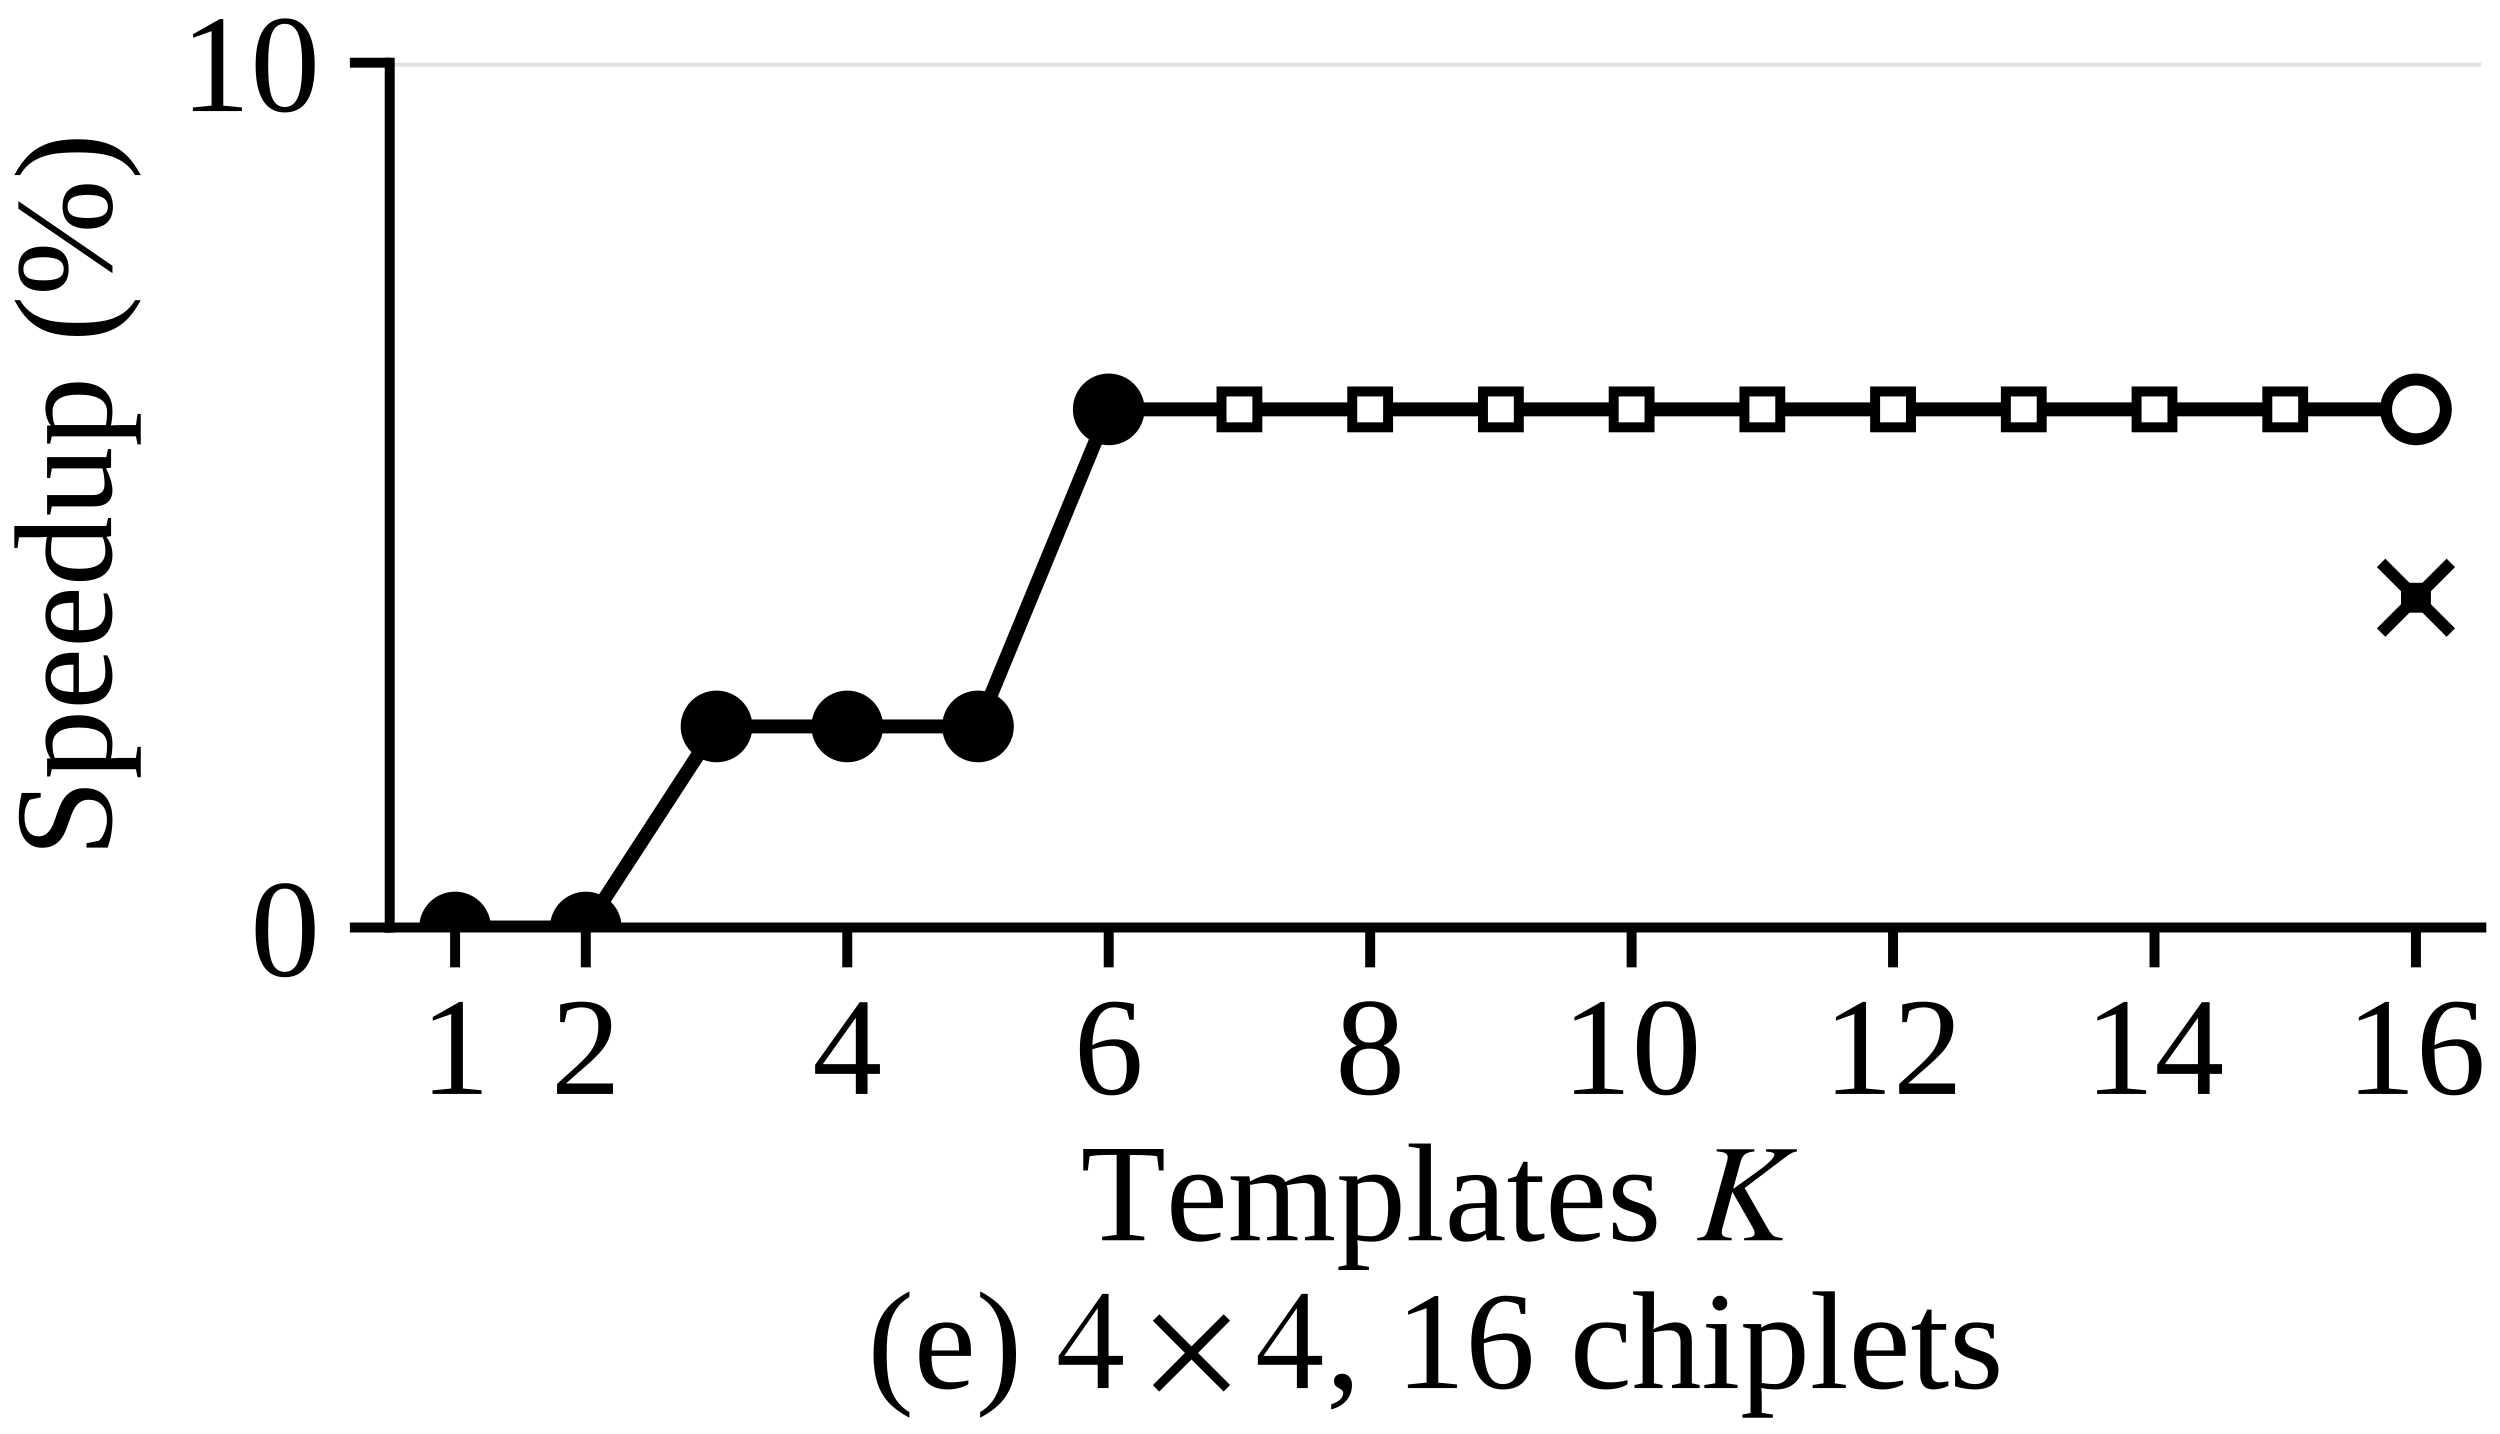
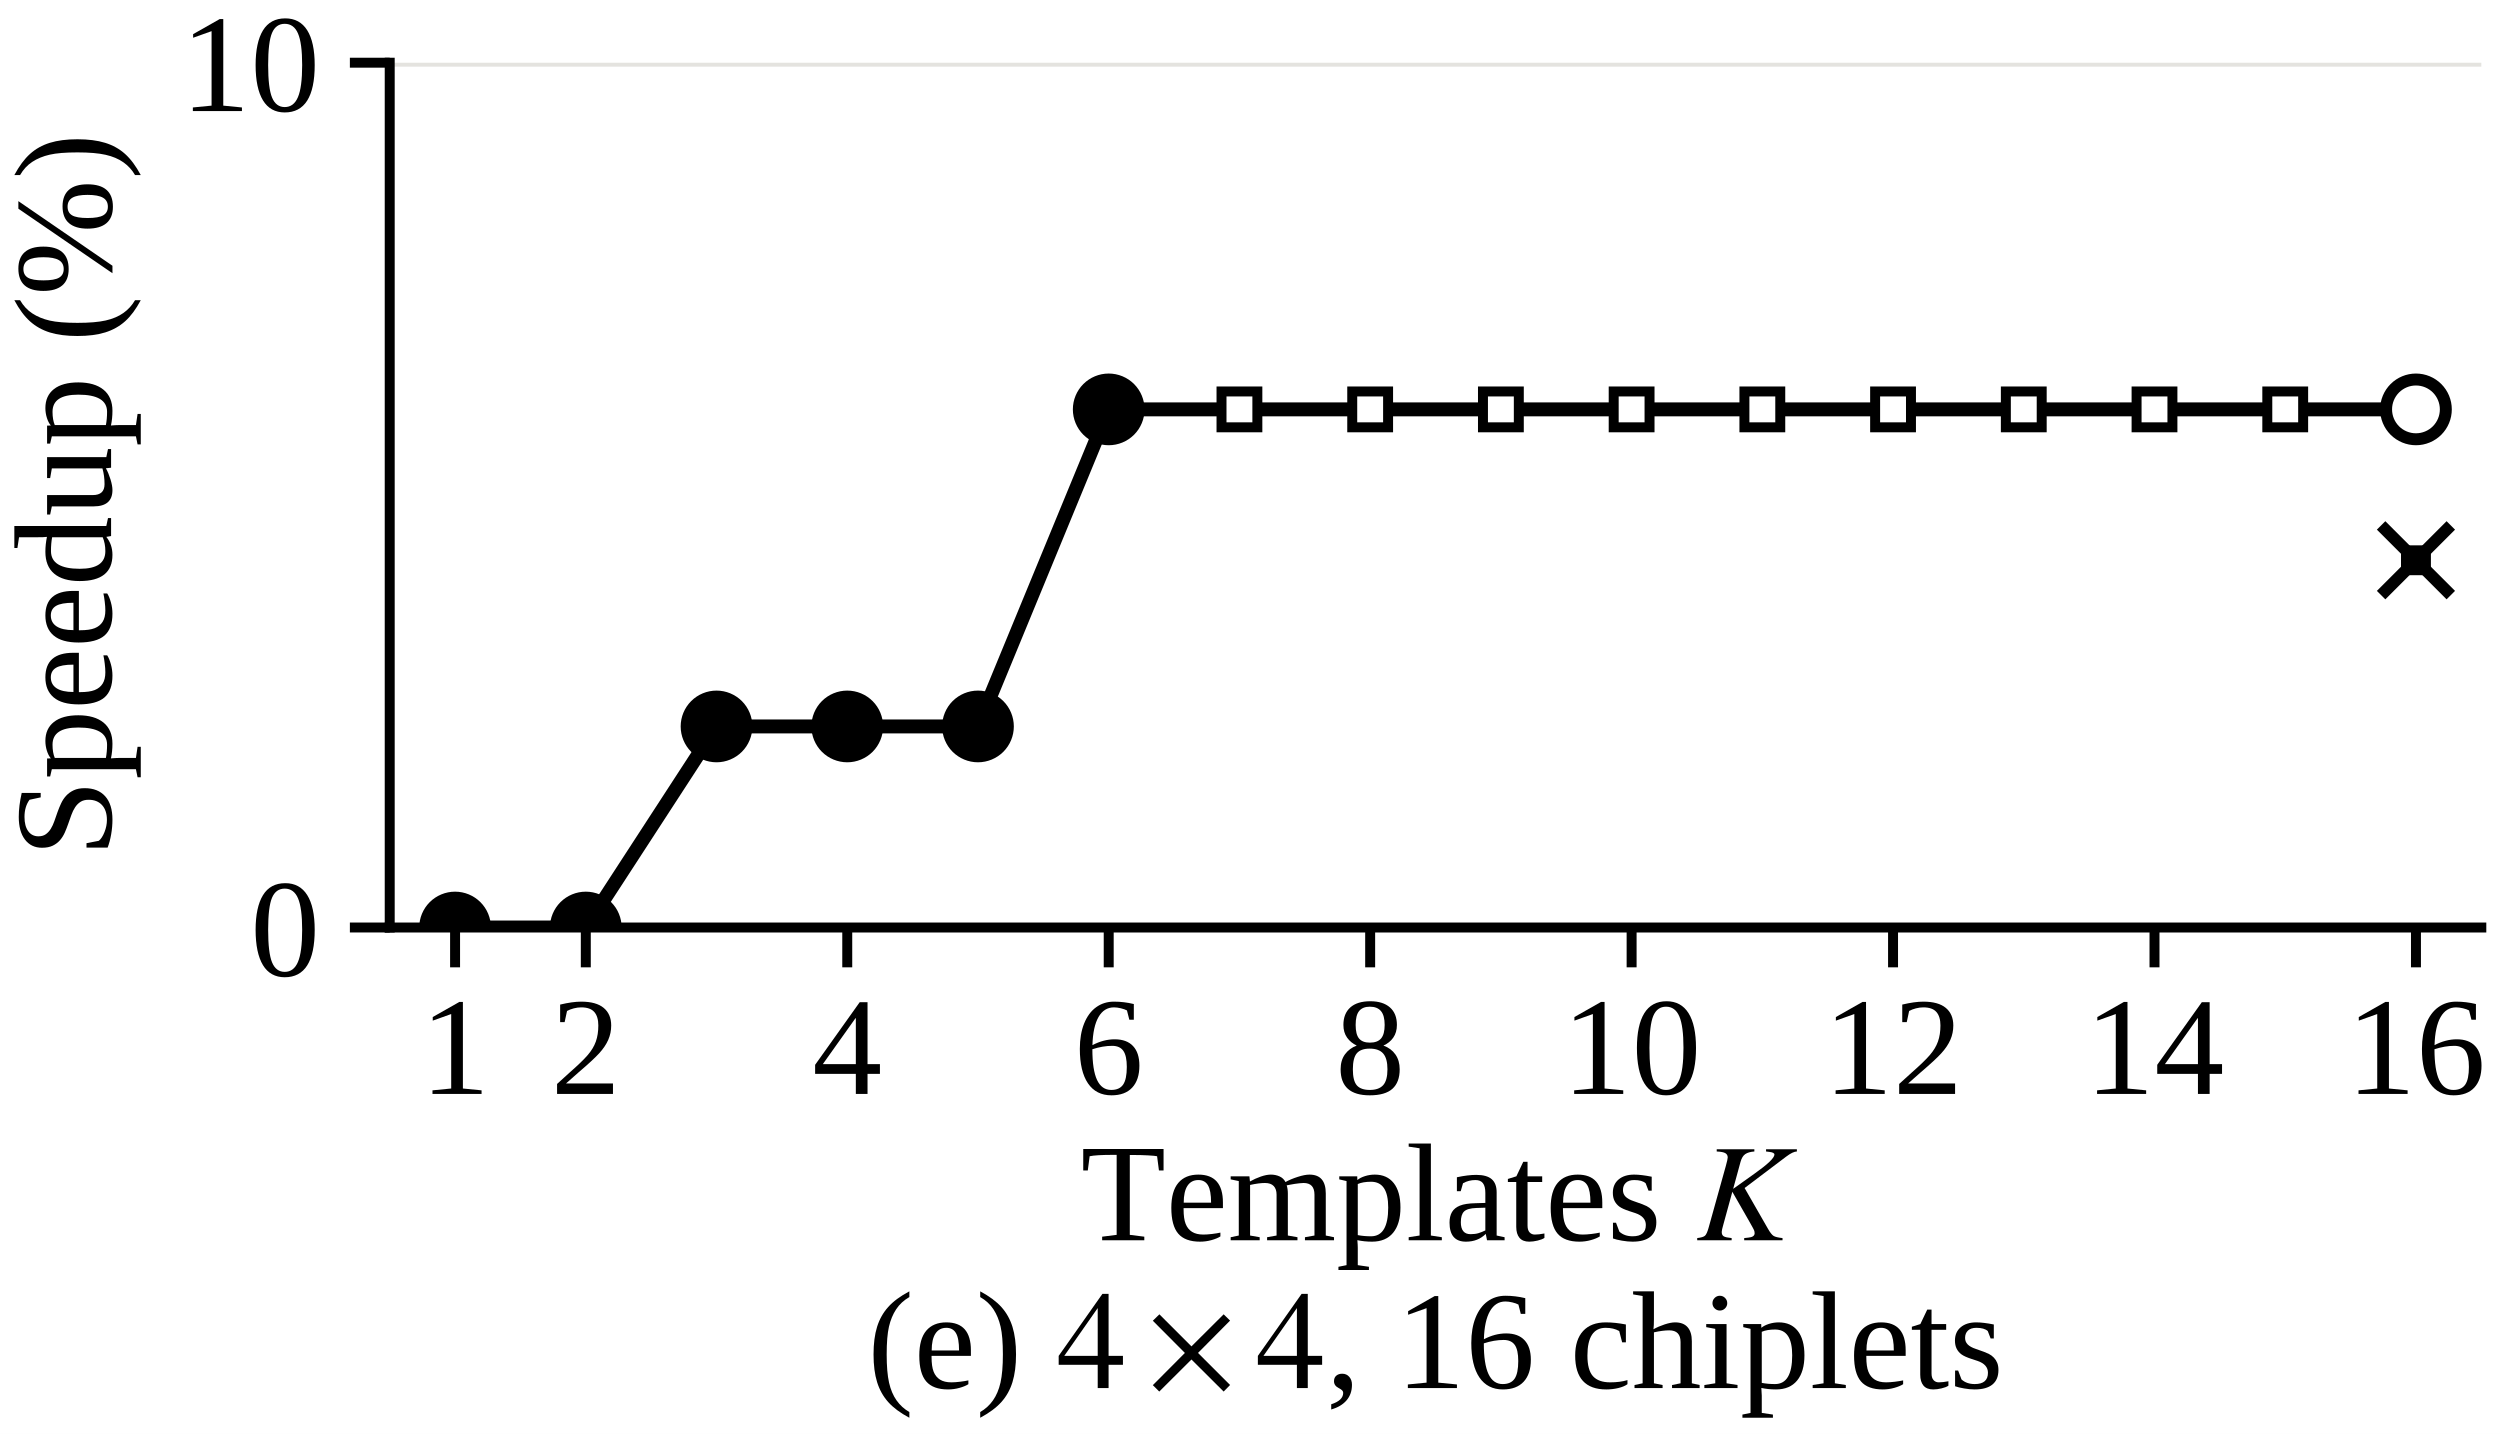
<svg xmlns="http://www.w3.org/2000/svg" xmlns:xlink="http://www.w3.org/1999/xlink" width="125.529pt" height="72pt" viewBox="0 0 125.529 72" version="1.1">
  <defs>
    <style type="text/css">*{stroke-linejoin: round; stroke-linecap: butt}</style>
  </defs>
  <g id="figure_1">
    <g id="patch_1">
      <path d="M 0 72  L 125.529 72  L 125.529 0  L 0 0  z " style="fill: #ffffff" />
    </g>
    <g id="axes_1">
      <g id="patch_2">
        <path d="M 19.568 46.572  L 124.591 46.572  L 124.591 3.149  L 19.568 3.149  z " style="fill: #ffffff" />
      </g>
      <g id="matplotlib.axis_1">
        <g id="xtick_1">
          <g id="line2d_1">
            <defs>
-               <path id="m25da81ecb2" d="M 0 0  L 0 2  " style="stroke: #000000; stroke-width: 0.5" />
-             </defs>
-             <g>
-               <use xlink:href="#m25da81ecb2" x="22.85" y="46.572" style="stroke: #000000; stroke-width: 0.5" />
+               <path id="m42594bd063" d="M 0 0  L 0 2  " style="stroke: #000000; stroke-width: 0.5" />
+             </defs>
+             <g>
+               <use xlink:href="#m42594bd063" x="22.85" y="46.572" style="stroke: #000000; stroke-width: 0.5" />
            </g>
          </g>
          <g id="text_1">
            <g transform="translate(21.1001 54.92922) scale(0.07 -0.07)">
              <defs>
                <path id="LiberationSerif-31" d="M 1959 250  L 2816 166  L 2816 0  L 563 0  L 563 166  L 1422 250  L 1422 3669  L 575 3366  L 575 3531  L 1797 4225  L 1959 4225  L 1959 250  z " transform="scale(0.015625)" />
              </defs>
              <use xlink:href="#LiberationSerif-31" />
            </g>
          </g>
        </g>
        <g id="xtick_2">
          <g id="line2d_2">
            <g>
-               <use xlink:href="#m25da81ecb2" x="29.414" y="46.572" style="stroke: #000000; stroke-width: 0.5" />
+               <use xlink:href="#m42594bd063" x="29.414" y="46.572" style="stroke: #000000; stroke-width: 0.5" />
            </g>
          </g>
          <g id="text_2">
            <g transform="translate(27.66404 54.92922) scale(0.07 -0.07)">
              <defs>
                <path id="LiberationSerif-32" d="M 2847 0  L 281 0  L 281 459  L 863 988  Q 1422 1478 1684 1781  Q 1947 2084 2061 2406  Q 2175 2728 2175 3144  Q 2175 3550 1990 3762  Q 1806 3975 1388 3975  Q 1222 3975 1047 3929  Q 872 3884 738 3809  L 628 3297  L 422 3297  L 422 4103  Q 991 4238 1388 4238  Q 2075 4238 2420 3952  Q 2766 3666 2766 3144  Q 2766 2794 2630 2483  Q 2494 2172 2212 1864  Q 1931 1556 1281 1003  Q 1003 766 691 481  L 2847 481  L 2847 0  z " transform="scale(0.015625)" />
              </defs>
              <use xlink:href="#LiberationSerif-32" />
            </g>
          </g>
        </g>
        <g id="xtick_3">
          <g id="line2d_3">
            <g>
-               <use xlink:href="#m25da81ecb2" x="42.542" y="46.572" style="stroke: #000000; stroke-width: 0.5" />
+               <use xlink:href="#m42594bd063" x="42.542" y="46.572" style="stroke: #000000; stroke-width: 0.5" />
            </g>
          </g>
          <g id="text_3">
            <g transform="translate(40.79193 54.92922) scale(0.07 -0.07)">
              <defs>
                <path id="LiberationSerif-34" d="M 2531 922  L 2531 0  L 1994 0  L 1994 922  L 125 922  L 125 1338  L 2172 4213  L 2531 4213  L 2531 1369  L 3100 1369  L 3100 922  L 2531 922  z M 1994 3478  L 1978 3478  L 478 1369  L 1994 1369  L 1994 3478  z " transform="scale(0.015625)" />
              </defs>
              <use xlink:href="#LiberationSerif-34" />
            </g>
          </g>
        </g>
        <g id="xtick_4">
          <g id="line2d_4">
            <g>
-               <use xlink:href="#m25da81ecb2" x="55.67" y="46.572" style="stroke: #000000; stroke-width: 0.5" />
+               <use xlink:href="#m42594bd063" x="55.67" y="46.572" style="stroke: #000000; stroke-width: 0.5" />
            </g>
          </g>
          <g id="text_4">
            <g transform="translate(53.91982 54.92922) scale(0.07 -0.07)">
              <defs>
                <path id="LiberationSerif-36" d="M 3009 1300  Q 3009 647 2679 292  Q 2350 -63 1728 -63  Q 1022 -63 648 487  Q 275 1038 275 2069  Q 275 2744 472 3234  Q 669 3725 1023 3981  Q 1378 4238 1844 4238  Q 2300 4238 2753 4128  L 2753 3406  L 2547 3406  L 2438 3834  Q 2334 3891 2159 3933  Q 1984 3975 1844 3975  Q 1388 3975 1133 3533  Q 878 3091 853 2241  Q 1363 2509 1875 2509  Q 2428 2509 2718 2198  Q 3009 1888 3009 1300  z M 1716 184  Q 2094 184 2262 429  Q 2431 675 2431 1241  Q 2431 1753 2270 1981  Q 2109 2209 1759 2209  Q 1331 2209 850 2053  Q 850 1100 1065 642  Q 1281 184 1716 184  z " transform="scale(0.015625)" />
              </defs>
              <use xlink:href="#LiberationSerif-36" />
            </g>
          </g>
        </g>
        <g id="xtick_5">
          <g id="line2d_5">
            <g>
-               <use xlink:href="#m25da81ecb2" x="68.798" y="46.572" style="stroke: #000000; stroke-width: 0.5" />
+               <use xlink:href="#m42594bd063" x="68.798" y="46.572" style="stroke: #000000; stroke-width: 0.5" />
            </g>
          </g>
          <g id="text_5">
            <g transform="translate(67.04771 54.92922) scale(0.07 -0.07)">
              <defs>
                <path id="LiberationSerif-38" d="M 2828 3169  Q 2828 2825 2661 2586  Q 2494 2347 2209 2222  Q 2566 2091 2761 1811  Q 2956 1531 2956 1131  Q 2956 538 2622 237  Q 2288 -63 1581 -63  Q 244 -63 244 1131  Q 244 1547 444 1820  Q 644 2094 984 2222  Q 713 2347 542 2584  Q 372 2822 372 3169  Q 372 3688 689 3972  Q 1006 4256 1606 4256  Q 2188 4256 2508 3973  Q 2828 3691 2828 3169  z M 2394 1131  Q 2394 1631 2198 1856  Q 2003 2081 1581 2081  Q 1169 2081 987 1867  Q 806 1653 806 1131  Q 806 603 990 393  Q 1175 184 1581 184  Q 1997 184 2195 401  Q 2394 619 2394 1131  z M 2266 3169  Q 2266 3600 2097 3803  Q 1928 4006 1588 4006  Q 1256 4006 1095 3809  Q 934 3613 934 3169  Q 934 2734 1090 2545  Q 1247 2356 1588 2356  Q 1938 2356 2102 2548  Q 2266 2741 2266 3169  z " transform="scale(0.015625)" />
              </defs>
              <use xlink:href="#LiberationSerif-38" />
            </g>
          </g>
        </g>
        <g id="xtick_6">
          <g id="line2d_6">
            <g>
-               <use xlink:href="#m25da81ecb2" x="81.926" y="46.572" style="stroke: #000000; stroke-width: 0.5" />
+               <use xlink:href="#m42594bd063" x="81.926" y="46.572" style="stroke: #000000; stroke-width: 0.5" />
            </g>
          </g>
          <g id="text_6">
            <g transform="translate(78.4256 54.92922) scale(0.07 -0.07)">
              <defs>
                <path id="LiberationSerif-30" d="M 2956 2113  Q 2956 -63 1581 -63  Q 919 -63 581 493  Q 244 1050 244 2113  Q 244 3153 581 3704  Q 919 4256 1606 4256  Q 2269 4256 2612 3711  Q 2956 3166 2956 2113  z M 2381 2113  Q 2381 3119 2190 3562  Q 2000 4006 1581 4006  Q 1175 4006 997 3587  Q 819 3169 819 2113  Q 819 1050 1000 617  Q 1181 184 1581 184  Q 1994 184 2187 639  Q 2381 1094 2381 2113  z " transform="scale(0.015625)" />
              </defs>
              <use xlink:href="#LiberationSerif-31" />
              <use xlink:href="#LiberationSerif-30" x="50" />
            </g>
          </g>
        </g>
        <g id="xtick_7">
          <g id="line2d_7">
            <g>
-               <use xlink:href="#m25da81ecb2" x="95.053" y="46.572" style="stroke: #000000; stroke-width: 0.5" />
+               <use xlink:href="#m42594bd063" x="95.053" y="46.572" style="stroke: #000000; stroke-width: 0.5" />
            </g>
          </g>
          <g id="text_7">
            <g transform="translate(91.55348 54.92922) scale(0.07 -0.07)">
              <use xlink:href="#LiberationSerif-31" />
              <use xlink:href="#LiberationSerif-32" x="50" />
            </g>
          </g>
        </g>
        <g id="xtick_8">
          <g id="line2d_8">
            <g>
-               <use xlink:href="#m25da81ecb2" x="108.181" y="46.572" style="stroke: #000000; stroke-width: 0.5" />
+               <use xlink:href="#m42594bd063" x="108.181" y="46.572" style="stroke: #000000; stroke-width: 0.5" />
            </g>
          </g>
          <g id="text_8">
            <g transform="translate(104.6814 54.92922) scale(0.07 -0.07)">
              <use xlink:href="#LiberationSerif-31" />
              <use xlink:href="#LiberationSerif-34" x="50" />
            </g>
          </g>
        </g>
        <g id="xtick_9">
          <g id="line2d_9">
            <g>
-               <use xlink:href="#m25da81ecb2" x="121.309" y="46.572" style="stroke: #000000; stroke-width: 0.5" />
+               <use xlink:href="#m42594bd063" x="121.309" y="46.572" style="stroke: #000000; stroke-width: 0.5" />
            </g>
          </g>
          <g id="text_9">
            <g transform="translate(117.8093 54.92922) scale(0.07 -0.07)">
              <use xlink:href="#LiberationSerif-31" />
              <use xlink:href="#LiberationSerif-36" x="50" />
            </g>
          </g>
        </g>
        <g id="text_10">
          <g transform="translate(54.26468 62.32) scale(0.07 -0.07)">
            <defs>
              <path id="LiberationSerif-54" d="M 984 0  L 984 166  L 1650 250  L 1650 3922  L 1491 3922  Q 700 3922 409 3859  L 325 3206  L 116 3206  L 116 4191  L 3803 4191  L 3803 3206  L 3591 3206  L 3506 3859  Q 3413 3881 3097 3898  Q 2781 3916 2406 3916  L 2253 3916  L 2253 250  L 2919 166  L 2919 0  L 984 0  z " transform="scale(0.015625)" />
              <path id="LiberationSerif-65" d="M 813 1478  L 813 1422  Q 813 991 908 752  Q 1003 513 1201 388  Q 1400 263 1722 263  Q 1891 263 2122 291  Q 2353 319 2503 353  L 2503 178  Q 2353 81 2095 9  Q 1838 -63 1569 -63  Q 884 -63 567 306  Q 250 675 250 1491  Q 250 2259 572 2637  Q 894 3016 1491 3016  Q 2619 3016 2619 1734  L 2619 1478  L 813 1478  z M 1491 2766  Q 1166 2766 992 2503  Q 819 2241 819 1728  L 2075 1728  Q 2075 2288 1931 2527  Q 1788 2766 1491 2766  z " transform="scale(0.015625)" />
              <path id="LiberationSerif-6d" d="M 1019 2700  Q 1253 2834 1515 2925  Q 1778 3016 1978 3016  Q 2194 3016 2376 2934  Q 2559 2853 2650 2675  Q 2891 2809 3214 2912  Q 3538 3016 3750 3016  Q 4500 3016 4500 2150  L 4500 219  L 4878 141  L 4878 0  L 3544 0  L 3544 141  L 3981 219  L 3981 2094  Q 3981 2631 3481 2631  Q 3400 2631 3292 2618  Q 3184 2606 3076 2590  Q 2969 2575 2870 2554  Q 2772 2534 2706 2522  Q 2759 2353 2759 2150  L 2759 219  L 3200 141  L 3200 0  L 1806 0  L 1806 141  L 2241 219  L 2241 2094  Q 2241 2353 2108 2492  Q 1975 2631 1709 2631  Q 1434 2631 1025 2541  L 1025 219  L 1466 141  L 1466 0  L 134 0  L 134 141  L 506 219  L 506 2719  L 134 2797  L 134 2938  L 994 2938  L 1019 2700  z " transform="scale(0.015625)" />
              <path id="LiberationSerif-70" d="M 475 2719  L 141 2797  L 141 2938  L 966 2938  L 972 2766  Q 1103 2878 1323 2947  Q 1544 3016 1772 3016  Q 2334 3016 2642 2625  Q 2950 2234 2950 1503  Q 2950 756 2614 346  Q 2278 -63 1644 -63  Q 1291 -63 972 6  Q 991 -219 991 -347  L 991 -1141  L 1503 -1216  L 1503 -1363  L 103 -1363  L 103 -1216  L 475 -1141  L 475 2719  z M 2388 1503  Q 2388 2103 2192 2395  Q 1997 2688 1600 2688  Q 1234 2688 991 2584  L 991 238  Q 1269 184 1600 184  Q 2388 184 2388 1503  z " transform="scale(0.015625)" />
              <path id="LiberationSerif-6c" d="M 1147 219  L 1650 141  L 1650 0  L 128 0  L 128 141  L 628 219  L 628 4225  L 128 4300  L 128 4441  L 1147 4441  L 1147 219  z " transform="scale(0.015625)" />
              <path id="LiberationSerif-61" d="M 1453 3003  Q 1934 3003 2161 2806  Q 2388 2609 2388 2203  L 2388 219  L 2753 141  L 2753 0  L 1947 0  L 1888 294  Q 1531 -63 978 -63  Q 225 -63 225 813  Q 225 1106 339 1298  Q 453 1491 703 1592  Q 953 1694 1428 1703  L 1869 1716  L 1869 2175  Q 1869 2478 1758 2622  Q 1647 2766 1416 2766  Q 1103 2766 844 2619  L 738 2253  L 563 2253  L 563 2894  Q 1069 3003 1453 3003  z M 1869 1497  L 1459 1484  Q 1041 1469 892 1322  Q 744 1175 744 831  Q 744 281 1191 281  Q 1403 281 1558 329  Q 1713 378 1869 453  L 1869 1497  z " transform="scale(0.015625)" />
              <path id="LiberationSerif-74" d="M 1044 -63  Q 744 -63 595 115  Q 447 294 447 616  L 447 2675  L 63 2675  L 63 2816  L 453 2938  L 769 3603  L 966 3603  L 966 2938  L 1638 2938  L 1638 2675  L 966 2675  L 966 672  Q 966 469 1058 366  Q 1150 263 1300 263  Q 1481 263 1741 313  L 1741 109  Q 1631 34 1425 -14  Q 1219 -63 1044 -63  z " transform="scale(0.015625)" />
              <path id="LiberationSerif-73" d="M 2259 825  Q 2259 388 1982 162  Q 1706 -63 1166 -63  Q 947 -63 683 -17  Q 419 28 269 84  L 269 806  L 409 806  L 563 397  Q 797 184 1172 184  Q 1778 184 1778 703  Q 1778 1084 1300 1247  L 1022 1338  Q 706 1441 562 1547  Q 419 1653 341 1808  Q 263 1963 263 2181  Q 263 2569 527 2792  Q 791 3016 1241 3016  Q 1563 3016 2047 2919  L 2047 2278  L 1900 2278  L 1769 2619  Q 1603 2766 1247 2766  Q 994 2766 861 2641  Q 728 2516 728 2303  Q 728 2125 848 2003  Q 969 1881 1213 1800  Q 1672 1644 1812 1572  Q 1953 1500 2051 1395  Q 2150 1291 2204 1156  Q 2259 1022 2259 825  z " transform="scale(0.015625)" />
              <path id="LiberationSerif-20" transform="scale(0.015625)" />
              <path id="STIXGeneral-Italic-4b" d="M 4621 4179  L 4621 4077  Q 4442 4077 4128 3840  L 2221 2400  L 3296 525  Q 3443 269 3552 201  Q 3661 134 3962 102  L 3962 0  L 2202 0  L 2202 102  L 2387 122  Q 2682 147 2682 326  Q 2682 365 2672 409  Q 2662 454 2630 515  Q 2598 576 2579 611  Q 2560 646 2509 736  Q 2458 826 2445 851  L 1658 2227  L 1242 710  Q 1171 467 1171 384  Q 1171 237 1264 182  Q 1357 128 1626 102  L 1626 0  L 45 0  L 45 102  Q 320 134 403 211  Q 486 288 563 557  L 1357 3405  Q 1446 3725 1446 3802  Q 1446 3936 1337 4000  Q 1229 4064 941 4077  L 941 4179  L 2669 4179  L 2669 4077  Q 2400 4058 2253 3958  Q 2106 3859 2035 3603  L 1696 2362  L 2675 3059  Q 3590 3706 3590 3936  Q 3590 4032 3360 4058  L 3206 4077  L 3206 4179  L 4621 4179  z " transform="scale(0.015625)" />
            </defs>
            <use xlink:href="#LiberationSerif-54" transform="translate(0 0.609375)" />
            <use xlink:href="#LiberationSerif-65" transform="translate(61.08398 0.609375)" />
            <use xlink:href="#LiberationSerif-6d" transform="translate(105.4688 0.609375)" />
            <use xlink:href="#LiberationSerif-70" transform="translate(183.252 0.609375)" />
            <use xlink:href="#LiberationSerif-6c" transform="translate(233.252 0.609375)" />
            <use xlink:href="#LiberationSerif-61" transform="translate(261.0352 0.609375)" />
            <use xlink:href="#LiberationSerif-74" transform="translate(305.4199 0.609375)" />
            <use xlink:href="#LiberationSerif-65" transform="translate(333.2031 0.609375)" />
            <use xlink:href="#LiberationSerif-73" transform="translate(377.5879 0.609375)" />
            <use xlink:href="#LiberationSerif-20" transform="translate(416.5039 0.609375)" />
            <use xlink:href="#STIXGeneral-Italic-4b" transform="translate(441.5039 0.609375)" />
          </g>
          <g transform="translate(43.55468 69.74) scale(0.07 -0.07)">
            <defs>
              <path id="LiberationSerif-28" d="M 884 1544  Q 884 731 993 248  Q 1103 -234 1337 -565  Q 1572 -897 1925 -1100  L 1925 -1363  Q 1306 -1034 957 -645  Q 609 -256 445 270  Q 281 797 281 1544  Q 281 2288 443 2811  Q 606 3334 953 3721  Q 1300 4109 1925 4441  L 1925 4178  Q 1544 3959 1319 3617  Q 1094 3275 989 2819  Q 884 2363 884 1544  z " transform="scale(0.015625)" />
              <path id="LiberationSerif-29" d="M 206 -1363  L 206 -1100  Q 559 -897 793 -564  Q 1028 -231 1137 251  Q 1247 734 1247 1544  Q 1247 2363 1142 2819  Q 1038 3275 813 3617  Q 588 3959 206 4178  L 206 4441  Q 831 4106 1178 3720  Q 1525 3334 1687 2811  Q 1850 2288 1850 1544  Q 1850 800 1687 273  Q 1525 -253 1178 -640  Q 831 -1028 206 -1363  z " transform="scale(0.015625)" />
              <path id="STIXGeneral-Regular-34" d="M 3027 1069  L 2368 1069  L 2368 0  L 1869 0  L 1869 1069  L 77 1069  L 77 1478  L 2086 4326  L 2368 4326  L 2368 1478  L 3027 1478  L 3027 1069  z M 1869 1478  L 1869 3674  L 333 1478  L 1869 1478  z " transform="scale(0.015625)" />
              <path id="STIXGeneral-Regular-d7" d="M 3821 141  L 3526 -160  L 2048 1312  L 570 -160  L 275 134  L 1747 1613  L 275 3091  L 576 3386  L 2048 1914  L 3526 3386  L 3821 3098  L 2349 1613  L 3821 141  z " transform="scale(0.015625)" />
              <path id="LiberationSerif-2c" d="M 1197 153  Q 1197 -275 948 -564  Q 700 -853 244 -984  L 244 -744  Q 794 -569 794 -219  Q 794 -156 747 -106  Q 700 -56 584 3  Q 372 113 372 313  Q 372 481 478 570  Q 584 659 750 659  Q 950 659 1073 515  Q 1197 372 1197 153  z " transform="scale(0.015625)" />
              <path id="LiberationSerif-63" d="M 2644 178  Q 2491 66 2222 1  Q 1953 -63 1672 -63  Q 244 -63 244 1491  Q 244 2225 608 2620  Q 972 3016 1650 3016  Q 2072 3016 2572 2919  L 2572 2100  L 2400 2100  L 2266 2619  Q 2006 2766 1644 2766  Q 806 2766 806 1491  Q 806 828 1061 545  Q 1316 263 1850 263  Q 2306 263 2644 366  L 2644 178  z " transform="scale(0.015625)" />
              <path id="LiberationSerif-68" d="M 1019 3169  Q 1019 2844 997 2700  Q 1222 2828 1508 2922  Q 1794 3016 1991 3016  Q 2372 3016 2565 2794  Q 2759 2572 2759 2150  L 2759 219  L 3116 141  L 3116 0  L 1850 0  L 1850 141  L 2241 219  L 2241 2113  Q 2241 2650 1722 2650  Q 1428 2650 1019 2559  L 1019 219  L 1416 141  L 1416 0  L 128 0  L 128 141  L 500 219  L 500 4225  L 63 4300  L 63 4441  L 1019 4441  L 1019 3169  z " transform="scale(0.015625)" />
              <path id="LiberationSerif-69" d="M 1184 3897  Q 1184 3759 1084 3659  Q 984 3559 844 3559  Q 706 3559 606 3659  Q 506 3759 506 3897  Q 506 4038 606 4138  Q 706 4238 844 4238  Q 984 4238 1084 4138  Q 1184 4038 1184 3897  z M 1153 219  L 1656 141  L 1656 0  L 134 0  L 134 141  L 634 219  L 634 2719  L 219 2797  L 219 2938  L 1153 2938  L 1153 219  z " transform="scale(0.015625)" />
            </defs>
            <use xlink:href="#LiberationSerif-28" transform="translate(0 0.609375)" />
            <use xlink:href="#LiberationSerif-65" transform="translate(33.30078 0.609375)" />
            <use xlink:href="#LiberationSerif-29" transform="translate(77.68555 0.609375)" />
            <use xlink:href="#LiberationSerif-20" transform="translate(110.9863 0.609375)" />
            <use xlink:href="#STIXGeneral-Regular-34" transform="translate(135.9863 0.609375)" />
            <use xlink:href="#STIXGeneral-Regular-d7" transform="translate(200.4263 0.609375)" />
            <use xlink:href="#STIXGeneral-Regular-34" transform="translate(278.8663 0.609375)" />
            <use xlink:href="#LiberationSerif-2c" transform="translate(328.8663 0.609375)" />
            <use xlink:href="#LiberationSerif-20" transform="translate(353.8663 0.609375)" />
            <use xlink:href="#LiberationSerif-31" transform="translate(378.8663 0.609375)" />
            <use xlink:href="#LiberationSerif-36" transform="translate(428.8663 0.609375)" />
            <use xlink:href="#LiberationSerif-20" transform="translate(478.8663 0.609375)" />
            <use xlink:href="#LiberationSerif-63" transform="translate(503.8663 0.609375)" />
            <use xlink:href="#LiberationSerif-68" transform="translate(548.251 0.609375)" />
            <use xlink:href="#LiberationSerif-69" transform="translate(598.251 0.609375)" />
            <use xlink:href="#LiberationSerif-70" transform="translate(626.0342 0.609375)" />
            <use xlink:href="#LiberationSerif-6c" transform="translate(676.0342 0.609375)" />
            <use xlink:href="#LiberationSerif-65" transform="translate(703.8174 0.609375)" />
            <use xlink:href="#LiberationSerif-74" transform="translate(748.2022 0.609375)" />
            <use xlink:href="#LiberationSerif-73" transform="translate(775.9854 0.609375)" />
          </g>
        </g>
      </g>
      <g id="matplotlib.axis_2">
        <g id="ytick_1">
          <g id="line2d_10">
-             <path d="M 19.568 46.572  L 124.591 46.572  " clip-path="url(#pd64555d1f8)" style="fill: none; stroke: #e4e3df; stroke-width: 0.4; stroke-linecap: square" />
+             <path d="M 19.568 46.572  L 124.591 46.572  " clip-path="url(#pfc4ca5f107)" style="fill: none; stroke: #e4e3df; stroke-width: 0.4; stroke-linecap: square" />
          </g>
          <g id="line2d_11">
            <defs>
-               <path id="m657b6f0151" d="M 0 0  L -2 0  " style="stroke: #000000; stroke-width: 0.5" />
-             </defs>
-             <g>
-               <use xlink:href="#m657b6f0151" x="19.568" y="46.572" style="stroke: #000000; stroke-width: 0.5" />
+               <path id="m28e6243709" d="M 0 0  L -2 0  " style="stroke: #000000; stroke-width: 0.5" />
+             </defs>
+             <g>
+               <use xlink:href="#m28e6243709" x="19.568" y="46.572" style="stroke: #000000; stroke-width: 0.5" />
            </g>
          </g>
          <g id="text_11">
            <g transform="translate(12.56813 49.00055) scale(0.07 -0.07)">
              <use xlink:href="#LiberationSerif-30" />
            </g>
          </g>
        </g>
        <g id="ytick_2">
          <g id="line2d_12">
-             <path d="M 19.568 3.149  L 124.591 3.149  " clip-path="url(#pd64555d1f8)" style="fill: none; stroke: #e4e3df; stroke-width: 0.4; stroke-linecap: square" />
+             <path d="M 19.568 3.149  L 124.591 3.149  " clip-path="url(#pfc4ca5f107)" style="fill: none; stroke: #e4e3df; stroke-width: 0.4; stroke-linecap: square" />
          </g>
          <g id="line2d_13">
            <g>
-               <use xlink:href="#m657b6f0151" x="19.568" y="3.149" style="stroke: #000000; stroke-width: 0.5" />
+               <use xlink:href="#m28e6243709" x="19.568" y="3.149" style="stroke: #000000; stroke-width: 0.5" />
            </g>
          </g>
          <g id="text_12">
            <g transform="translate(9.068125 5.577344) scale(0.07 -0.07)">
              <use xlink:href="#LiberationSerif-31" />
              <use xlink:href="#LiberationSerif-30" x="50" />
            </g>
          </g>
        </g>
        <g id="text_13">
          <g transform="translate(5.577344 43.03512) rotate(-90) scale(0.07 -0.07)">
            <defs>
              <path id="LiberationSerif-53" d="M 434 1128  L 638 1128  L 747 563  Q 863 416 1145 303  Q 1428 191 1703 191  Q 2141 191 2386 414  Q 2631 638 2631 1031  Q 2631 1256 2536 1403  Q 2441 1550 2286 1651  Q 2131 1753 1934 1823  Q 1738 1894 1530 1966  Q 1322 2038 1125 2125  Q 928 2213 773 2347  Q 619 2481 523 2679  Q 428 2878 428 3169  Q 428 3669 803 3953  Q 1178 4238 1844 4238  Q 2350 4238 2944 4103  L 2944 3231  L 2741 3231  L 2631 3744  Q 2313 3975 1844 3975  Q 1425 3975 1189 3804  Q 953 3634 953 3334  Q 953 3131 1048 2997  Q 1144 2863 1298 2767  Q 1453 2672 1651 2603  Q 1850 2534 2058 2461  Q 2266 2388 2464 2295  Q 2663 2203 2817 2061  Q 2972 1919 3067 1714  Q 3163 1509 3163 1209  Q 3163 603 2791 270  Q 2419 -63 1719 -63  Q 1381 -63 1040 -3  Q 700 56 434 159  L 434 1128  z " transform="scale(0.015625)" />
              <path id="LiberationSerif-64" d="M 2259 219  Q 1906 -63 1434 -63  Q 231 -63 231 1441  Q 231 2213 572 2614  Q 913 3016 1575 3016  Q 1913 3016 2259 2944  Q 2241 3047 2241 3463  L 2241 4225  L 1747 4300  L 1747 4441  L 2759 4441  L 2759 219  L 3122 141  L 3122 0  L 2297 0  L 2259 219  z M 794 1441  Q 794 847 994 555  Q 1194 263 1606 263  Q 1959 263 2241 384  L 2241 2706  Q 1963 2759 1606 2759  Q 794 2759 794 1441  z " transform="scale(0.015625)" />
              <path id="LiberationSerif-75" d="M 978 838  Q 978 300 1478 300  Q 1866 300 2203 397  L 2203 2719  L 1759 2797  L 1759 2938  L 2719 2938  L 2719 219  L 3091 141  L 3091 0  L 2234 0  L 2209 238  Q 1988 116 1697 26  Q 1406 -63 1209 -63  Q 459 -63 459 800  L 459 2719  L 84 2797  L 84 2938  L 978 2938  L 978 838  z " transform="scale(0.015625)" />
              <path id="LiberationSerif-25" d="M 1375 -63  L 1031 -63  L 3994 4256  L 4341 4256  L 1375 -63  z M 2253 3109  Q 2253 1947 1222 1947  Q 719 1947 469 2244  Q 219 2541 219 3109  Q 219 4256 1241 4256  Q 1738 4256 1995 3968  Q 2253 3681 2253 3109  z M 1766 3109  Q 1766 3584 1636 3804  Q 1506 4025 1222 4025  Q 950 4025 826 3817  Q 703 3609 703 3109  Q 703 2597 828 2386  Q 953 2175 1222 2175  Q 1503 2175 1634 2398  Q 1766 2622 1766 3109  z M 5113 1081  Q 5113 -84 4084 -84  Q 3581 -84 3329 212  Q 3078 509 3078 1081  Q 3078 1638 3331 1933  Q 3584 2228 4103 2228  Q 4600 2228 4856 1940  Q 5113 1653 5113 1081  z M 4628 1081  Q 4628 1556 4498 1776  Q 4369 1997 4084 1997  Q 3813 1997 3689 1789  Q 3566 1581 3566 1081  Q 3566 569 3691 358  Q 3816 147 4084 147  Q 4366 147 4497 370  Q 4628 594 4628 1081  z " transform="scale(0.015625)" />
            </defs>
            <use xlink:href="#LiberationSerif-53" />
            <use xlink:href="#LiberationSerif-70" x="55.615" />
            <use xlink:href="#LiberationSerif-65" x="105.615" />
            <use xlink:href="#LiberationSerif-65" x="150" />
            <use xlink:href="#LiberationSerif-64" x="194.385" />
            <use xlink:href="#LiberationSerif-75" x="244.385" />
            <use xlink:href="#LiberationSerif-70" x="294.385" />
            <use xlink:href="#LiberationSerif-20" x="344.385" />
            <use xlink:href="#LiberationSerif-28" x="369.385" />
            <use xlink:href="#LiberationSerif-25" x="402.686" />
            <use xlink:href="#LiberationSerif-29" x="485.986" />
          </g>
        </g>
      </g>
      <g id="line2d_14">
-         <path d="M 22.85 46.572  L 29.414 46.572  L 35.978 36.476  L 42.542 36.476  L 49.106 36.476  L 55.67 20.556  L 62.234 20.556  L 68.798 20.556  L 75.362 20.556  L 81.926 20.556  L 88.49 20.556  L 95.053 20.556  L 101.617 20.556  L 108.181 20.556  L 114.745 20.556  L 121.309 20.556  " clip-path="url(#pd64555d1f8)" style="fill: none; stroke: #000000; stroke-width: 0.7; stroke-linecap: square" />
+         <path d="M 22.85 46.572  L 29.414 46.572  L 35.978 36.476  L 42.542 36.476  L 49.106 36.476  L 55.67 20.556  L 62.234 20.556  L 68.798 20.556  L 75.362 20.556  L 81.926 20.556  L 88.49 20.556  L 95.053 20.556  L 101.617 20.556  L 108.181 20.556  L 114.745 20.556  L 121.309 20.556  " clip-path="url(#pfc4ca5f107)" style="fill: none; stroke: #000000; stroke-width: 0.7; stroke-linecap: square" />
      </g>
      <g id="patch_3">
        <path d="M 19.568 46.572  L 19.568 3.149  " style="fill: none; stroke: #000000; stroke-width: 0.5; stroke-linejoin: miter; stroke-linecap: square" />
      </g>
      <g id="patch_4">
        <path d="M 19.568 46.572  L 124.591 46.572  " style="fill: none; stroke: #000000; stroke-width: 0.5; stroke-linejoin: miter; stroke-linecap: square" />
      </g>
      <g id="line2d_15">
-         <path d="M 22.85 46.572  " clip-path="url(#pd64555d1f8)" style="fill: none; stroke: #000000; stroke-width: 1.5; stroke-linecap: square" />
+         <path d="M 22.85 46.572  " clip-path="url(#pfc4ca5f107)" style="fill: none; stroke: #000000; stroke-width: 1.5; stroke-linecap: square" />
        <defs>
-           <path id="mec63ee8b12" d="M 0 1.5  C 0.398 1.5 0.779 1.342 1.061 1.061  C 1.342 0.779 1.5 0.398 1.5 0  C 1.5 -0.398 1.342 -0.779 1.061 -1.061  C 0.779 -1.342 0.398 -1.5 0 -1.5  C -0.398 -1.5 -0.779 -1.342 -1.061 -1.061  C -1.342 -0.779 -1.5 -0.398 -1.5 0  C -1.5 0.398 -1.342 0.779 -1.061 1.061  C -0.779 1.342 -0.398 1.5 0 1.5  z " style="stroke: #000000; stroke-width: 0.6" />
+           <path id="m4a55d94991" d="M 0 1.5  C 0.398 1.5 0.779 1.342 1.061 1.061  C 1.342 0.779 1.5 0.398 1.5 0  C 1.5 -0.398 1.342 -0.779 1.061 -1.061  C 0.779 -1.342 0.398 -1.5 0 -1.5  C -0.398 -1.5 -0.779 -1.342 -1.061 -1.061  C -1.342 -0.779 -1.5 -0.398 -1.5 0  C -1.5 0.398 -1.342 0.779 -1.061 1.061  C -0.779 1.342 -0.398 1.5 0 1.5  z " style="stroke: #000000; stroke-width: 0.6" />
        </defs>
-         <g clip-path="url(#pd64555d1f8)">
-           <use xlink:href="#mec63ee8b12" x="22.85" y="46.572" style="stroke: #000000; stroke-width: 0.6" />
+         <g clip-path="url(#pfc4ca5f107)">
+           <use xlink:href="#m4a55d94991" x="22.85" y="46.572" style="stroke: #000000; stroke-width: 0.6" />
        </g>
      </g>
      <g id="line2d_16">
-         <path d="M 29.414 46.572  " clip-path="url(#pd64555d1f8)" style="fill: none; stroke: #000000; stroke-width: 1.5; stroke-linecap: square" />
-         <g clip-path="url(#pd64555d1f8)">
-           <use xlink:href="#mec63ee8b12" x="29.414" y="46.572" style="stroke: #000000; stroke-width: 0.6" />
+         <path d="M 29.414 46.572  " clip-path="url(#pfc4ca5f107)" style="fill: none; stroke: #000000; stroke-width: 1.5; stroke-linecap: square" />
+         <g clip-path="url(#pfc4ca5f107)">
+           <use xlink:href="#m4a55d94991" x="29.414" y="46.572" style="stroke: #000000; stroke-width: 0.6" />
        </g>
      </g>
      <g id="line2d_17">
-         <path d="M 35.978 36.476  " clip-path="url(#pd64555d1f8)" style="fill: none; stroke: #000000; stroke-width: 1.5; stroke-linecap: square" />
-         <g clip-path="url(#pd64555d1f8)">
-           <use xlink:href="#mec63ee8b12" x="35.978" y="36.476" style="stroke: #000000; stroke-width: 0.6" />
+         <path d="M 35.978 36.476  " clip-path="url(#pfc4ca5f107)" style="fill: none; stroke: #000000; stroke-width: 1.5; stroke-linecap: square" />
+         <g clip-path="url(#pfc4ca5f107)">
+           <use xlink:href="#m4a55d94991" x="35.978" y="36.476" style="stroke: #000000; stroke-width: 0.6" />
        </g>
      </g>
      <g id="line2d_18">
-         <path d="M 42.542 36.476  " clip-path="url(#pd64555d1f8)" style="fill: none; stroke: #000000; stroke-width: 1.5; stroke-linecap: square" />
-         <g clip-path="url(#pd64555d1f8)">
-           <use xlink:href="#mec63ee8b12" x="42.542" y="36.476" style="stroke: #000000; stroke-width: 0.6" />
+         <path d="M 42.542 36.476  " clip-path="url(#pfc4ca5f107)" style="fill: none; stroke: #000000; stroke-width: 1.5; stroke-linecap: square" />
+         <g clip-path="url(#pfc4ca5f107)">
+           <use xlink:href="#m4a55d94991" x="42.542" y="36.476" style="stroke: #000000; stroke-width: 0.6" />
        </g>
      </g>
      <g id="line2d_19">
-         <path d="M 49.106 36.476  " clip-path="url(#pd64555d1f8)" style="fill: none; stroke: #000000; stroke-width: 1.5; stroke-linecap: square" />
-         <g clip-path="url(#pd64555d1f8)">
-           <use xlink:href="#mec63ee8b12" x="49.106" y="36.476" style="stroke: #000000; stroke-width: 0.6" />
+         <path d="M 49.106 36.476  " clip-path="url(#pfc4ca5f107)" style="fill: none; stroke: #000000; stroke-width: 1.5; stroke-linecap: square" />
+         <g clip-path="url(#pfc4ca5f107)">
+           <use xlink:href="#m4a55d94991" x="49.106" y="36.476" style="stroke: #000000; stroke-width: 0.6" />
        </g>
      </g>
      <g id="line2d_20">
-         <path d="M 55.67 20.556  " clip-path="url(#pd64555d1f8)" style="fill: none; stroke: #000000; stroke-width: 1.5; stroke-linecap: square" />
-         <g clip-path="url(#pd64555d1f8)">
-           <use xlink:href="#mec63ee8b12" x="55.67" y="20.556" style="stroke: #000000; stroke-width: 0.6" />
+         <path d="M 55.67 20.556  " clip-path="url(#pfc4ca5f107)" style="fill: none; stroke: #000000; stroke-width: 1.5; stroke-linecap: square" />
+         <g clip-path="url(#pfc4ca5f107)">
+           <use xlink:href="#m4a55d94991" x="55.67" y="20.556" style="stroke: #000000; stroke-width: 0.6" />
        </g>
      </g>
      <g id="line2d_21">
-         <path d="M 62.234 20.556  " clip-path="url(#pd64555d1f8)" style="fill: none; stroke: #000000; stroke-width: 1.5; stroke-linecap: square" />
+         <path d="M 62.234 20.556  " clip-path="url(#pfc4ca5f107)" style="fill: none; stroke: #000000; stroke-width: 1.5; stroke-linecap: square" />
        <defs>
-           <path id="m6c77b3cdaa" d="M -0.9 0.9  L 0.9 0.9  L 0.9 -0.9  L -0.9 -0.9  z " style="stroke: #000000; stroke-width: 0.5; stroke-linejoin: miter" />
+           <path id="mef99ab2ddf" d="M -0.9 0.9  L 0.9 0.9  L 0.9 -0.9  L -0.9 -0.9  z " style="stroke: #000000; stroke-width: 0.5; stroke-linejoin: miter" />
        </defs>
-         <g clip-path="url(#pd64555d1f8)">
-           <use xlink:href="#m6c77b3cdaa" x="62.234" y="20.556" style="fill: #ffffff; stroke: #000000; stroke-width: 0.5; stroke-linejoin: miter" />
+         <g clip-path="url(#pfc4ca5f107)">
+           <use xlink:href="#mef99ab2ddf" x="62.234" y="20.556" style="fill: #ffffff; stroke: #000000; stroke-width: 0.5; stroke-linejoin: miter" />
        </g>
      </g>
      <g id="line2d_22">
-         <path d="M 68.798 20.556  " clip-path="url(#pd64555d1f8)" style="fill: none; stroke: #000000; stroke-width: 1.5; stroke-linecap: square" />
-         <g clip-path="url(#pd64555d1f8)">
-           <use xlink:href="#m6c77b3cdaa" x="68.798" y="20.556" style="fill: #ffffff; stroke: #000000; stroke-width: 0.5; stroke-linejoin: miter" />
+         <path d="M 68.798 20.556  " clip-path="url(#pfc4ca5f107)" style="fill: none; stroke: #000000; stroke-width: 1.5; stroke-linecap: square" />
+         <g clip-path="url(#pfc4ca5f107)">
+           <use xlink:href="#mef99ab2ddf" x="68.798" y="20.556" style="fill: #ffffff; stroke: #000000; stroke-width: 0.5; stroke-linejoin: miter" />
        </g>
      </g>
      <g id="line2d_23">
-         <path d="M 75.362 20.556  " clip-path="url(#pd64555d1f8)" style="fill: none; stroke: #000000; stroke-width: 1.5; stroke-linecap: square" />
-         <g clip-path="url(#pd64555d1f8)">
-           <use xlink:href="#m6c77b3cdaa" x="75.362" y="20.556" style="fill: #ffffff; stroke: #000000; stroke-width: 0.5; stroke-linejoin: miter" />
+         <path d="M 75.362 20.556  " clip-path="url(#pfc4ca5f107)" style="fill: none; stroke: #000000; stroke-width: 1.5; stroke-linecap: square" />
+         <g clip-path="url(#pfc4ca5f107)">
+           <use xlink:href="#mef99ab2ddf" x="75.362" y="20.556" style="fill: #ffffff; stroke: #000000; stroke-width: 0.5; stroke-linejoin: miter" />
        </g>
      </g>
      <g id="line2d_24">
-         <path d="M 81.926 20.556  " clip-path="url(#pd64555d1f8)" style="fill: none; stroke: #000000; stroke-width: 1.5; stroke-linecap: square" />
-         <g clip-path="url(#pd64555d1f8)">
-           <use xlink:href="#m6c77b3cdaa" x="81.926" y="20.556" style="fill: #ffffff; stroke: #000000; stroke-width: 0.5; stroke-linejoin: miter" />
+         <path d="M 81.926 20.556  " clip-path="url(#pfc4ca5f107)" style="fill: none; stroke: #000000; stroke-width: 1.5; stroke-linecap: square" />
+         <g clip-path="url(#pfc4ca5f107)">
+           <use xlink:href="#mef99ab2ddf" x="81.926" y="20.556" style="fill: #ffffff; stroke: #000000; stroke-width: 0.5; stroke-linejoin: miter" />
        </g>
      </g>
      <g id="line2d_25">
-         <path d="M 88.49 20.556  " clip-path="url(#pd64555d1f8)" style="fill: none; stroke: #000000; stroke-width: 1.5; stroke-linecap: square" />
-         <g clip-path="url(#pd64555d1f8)">
-           <use xlink:href="#m6c77b3cdaa" x="88.49" y="20.556" style="fill: #ffffff; stroke: #000000; stroke-width: 0.5; stroke-linejoin: miter" />
+         <path d="M 88.49 20.556  " clip-path="url(#pfc4ca5f107)" style="fill: none; stroke: #000000; stroke-width: 1.5; stroke-linecap: square" />
+         <g clip-path="url(#pfc4ca5f107)">
+           <use xlink:href="#mef99ab2ddf" x="88.49" y="20.556" style="fill: #ffffff; stroke: #000000; stroke-width: 0.5; stroke-linejoin: miter" />
        </g>
      </g>
      <g id="line2d_26">
-         <path d="M 95.053 20.556  " clip-path="url(#pd64555d1f8)" style="fill: none; stroke: #000000; stroke-width: 1.5; stroke-linecap: square" />
-         <g clip-path="url(#pd64555d1f8)">
-           <use xlink:href="#m6c77b3cdaa" x="95.053" y="20.556" style="fill: #ffffff; stroke: #000000; stroke-width: 0.5; stroke-linejoin: miter" />
+         <path d="M 95.053 20.556  " clip-path="url(#pfc4ca5f107)" style="fill: none; stroke: #000000; stroke-width: 1.5; stroke-linecap: square" />
+         <g clip-path="url(#pfc4ca5f107)">
+           <use xlink:href="#mef99ab2ddf" x="95.053" y="20.556" style="fill: #ffffff; stroke: #000000; stroke-width: 0.5; stroke-linejoin: miter" />
        </g>
      </g>
      <g id="line2d_27">
-         <path d="M 101.617 20.556  " clip-path="url(#pd64555d1f8)" style="fill: none; stroke: #000000; stroke-width: 1.5; stroke-linecap: square" />
-         <g clip-path="url(#pd64555d1f8)">
-           <use xlink:href="#m6c77b3cdaa" x="101.617" y="20.556" style="fill: #ffffff; stroke: #000000; stroke-width: 0.5; stroke-linejoin: miter" />
+         <path d="M 101.617 20.556  " clip-path="url(#pfc4ca5f107)" style="fill: none; stroke: #000000; stroke-width: 1.5; stroke-linecap: square" />
+         <g clip-path="url(#pfc4ca5f107)">
+           <use xlink:href="#mef99ab2ddf" x="101.617" y="20.556" style="fill: #ffffff; stroke: #000000; stroke-width: 0.5; stroke-linejoin: miter" />
        </g>
      </g>
      <g id="line2d_28">
-         <path d="M 108.181 20.556  " clip-path="url(#pd64555d1f8)" style="fill: none; stroke: #000000; stroke-width: 1.5; stroke-linecap: square" />
-         <g clip-path="url(#pd64555d1f8)">
-           <use xlink:href="#m6c77b3cdaa" x="108.181" y="20.556" style="fill: #ffffff; stroke: #000000; stroke-width: 0.5; stroke-linejoin: miter" />
+         <path d="M 108.181 20.556  " clip-path="url(#pfc4ca5f107)" style="fill: none; stroke: #000000; stroke-width: 1.5; stroke-linecap: square" />
+         <g clip-path="url(#pfc4ca5f107)">
+           <use xlink:href="#mef99ab2ddf" x="108.181" y="20.556" style="fill: #ffffff; stroke: #000000; stroke-width: 0.5; stroke-linejoin: miter" />
        </g>
      </g>
      <g id="line2d_29">
-         <path d="M 114.745 20.556  " clip-path="url(#pd64555d1f8)" style="fill: none; stroke: #000000; stroke-width: 1.5; stroke-linecap: square" />
-         <g clip-path="url(#pd64555d1f8)">
-           <use xlink:href="#m6c77b3cdaa" x="114.745" y="20.556" style="fill: #ffffff; stroke: #000000; stroke-width: 0.5; stroke-linejoin: miter" />
+         <path d="M 114.745 20.556  " clip-path="url(#pfc4ca5f107)" style="fill: none; stroke: #000000; stroke-width: 1.5; stroke-linecap: square" />
+         <g clip-path="url(#pfc4ca5f107)">
+           <use xlink:href="#mef99ab2ddf" x="114.745" y="20.556" style="fill: #ffffff; stroke: #000000; stroke-width: 0.5; stroke-linejoin: miter" />
        </g>
      </g>
      <g id="line2d_30">
-         <path d="M 121.309 20.556  " clip-path="url(#pd64555d1f8)" style="fill: none; stroke: #000000; stroke-width: 1.5; stroke-linecap: square" />
+         <path d="M 121.309 20.556  " clip-path="url(#pfc4ca5f107)" style="fill: none; stroke: #000000; stroke-width: 1.5; stroke-linecap: square" />
        <defs>
-           <path id="md52ee088ea" d="M 0 1.5  C 0.398 1.5 0.779 1.342 1.061 1.061  C 1.342 0.779 1.5 0.398 1.5 0  C 1.5 -0.398 1.342 -0.779 1.061 -1.061  C 0.779 -1.342 0.398 -1.5 0 -1.5  C -0.398 -1.5 -0.779 -1.342 -1.061 -1.061  C -1.342 -0.779 -1.5 -0.398 -1.5 0  C -1.5 0.398 -1.342 0.779 -1.061 1.061  C -0.779 1.342 -0.398 1.5 0 1.5  z " style="stroke: #000000; stroke-width: 0.6" />
+           <path id="m3cfa5727de" d="M 0 1.5  C 0.398 1.5 0.779 1.342 1.061 1.061  C 1.342 0.779 1.5 0.398 1.5 0  C 1.5 -0.398 1.342 -0.779 1.061 -1.061  C 0.779 -1.342 0.398 -1.5 0 -1.5  C -0.398 -1.5 -0.779 -1.342 -1.061 -1.061  C -1.342 -0.779 -1.5 -0.398 -1.5 0  C -1.5 0.398 -1.342 0.779 -1.061 1.061  C -0.779 1.342 -0.398 1.5 0 1.5  z " style="stroke: #000000; stroke-width: 0.6" />
        </defs>
-         <g clip-path="url(#pd64555d1f8)">
-           <use xlink:href="#md52ee088ea" x="121.309" y="20.556" style="fill: #ffffff; stroke: #000000; stroke-width: 0.6" />
+         <g clip-path="url(#pfc4ca5f107)">
+           <use xlink:href="#m3cfa5727de" x="121.309" y="20.556" style="fill: #ffffff; stroke: #000000; stroke-width: 0.6" />
        </g>
      </g>
      <g id="line2d_31">
-         <path d="M 121.309 30.013  " clip-path="url(#pd64555d1f8)" style="fill: none; stroke: #000000; stroke-width: 1.5; stroke-linecap: square" />
+         <path d="M 121.309 28.132  " clip-path="url(#pfc4ca5f107)" style="fill: none; stroke: #000000; stroke-width: 1.5; stroke-linecap: square" />
        <defs>
-           <path id="mb866a73a58" d="M -1.75 1.75  L 1.75 -1.75  M -1.75 -1.75  L 1.75 1.75  " style="stroke: #000000; stroke-width: 0.6" />
+           <path id="m70ccef978b" d="M -1.75 1.75  L 1.75 -1.75  M -1.75 -1.75  L 1.75 1.75  " style="stroke: #000000; stroke-width: 0.6" />
        </defs>
-         <g clip-path="url(#pd64555d1f8)">
-           <use xlink:href="#mb866a73a58" x="121.309" y="30.013" style="stroke: #000000; stroke-width: 0.6" />
+         <g clip-path="url(#pfc4ca5f107)">
+           <use xlink:href="#m70ccef978b" x="121.309" y="28.132" style="stroke: #000000; stroke-width: 0.6" />
        </g>
      </g>
    </g>
  </g>
  <defs>
-     <clipPath id="pd64555d1f8">
+     <clipPath id="pfc4ca5f107">
      <rect x="19.568" y="3.149" width="105.023" height="43.423" />
    </clipPath>
  </defs>
</svg>
